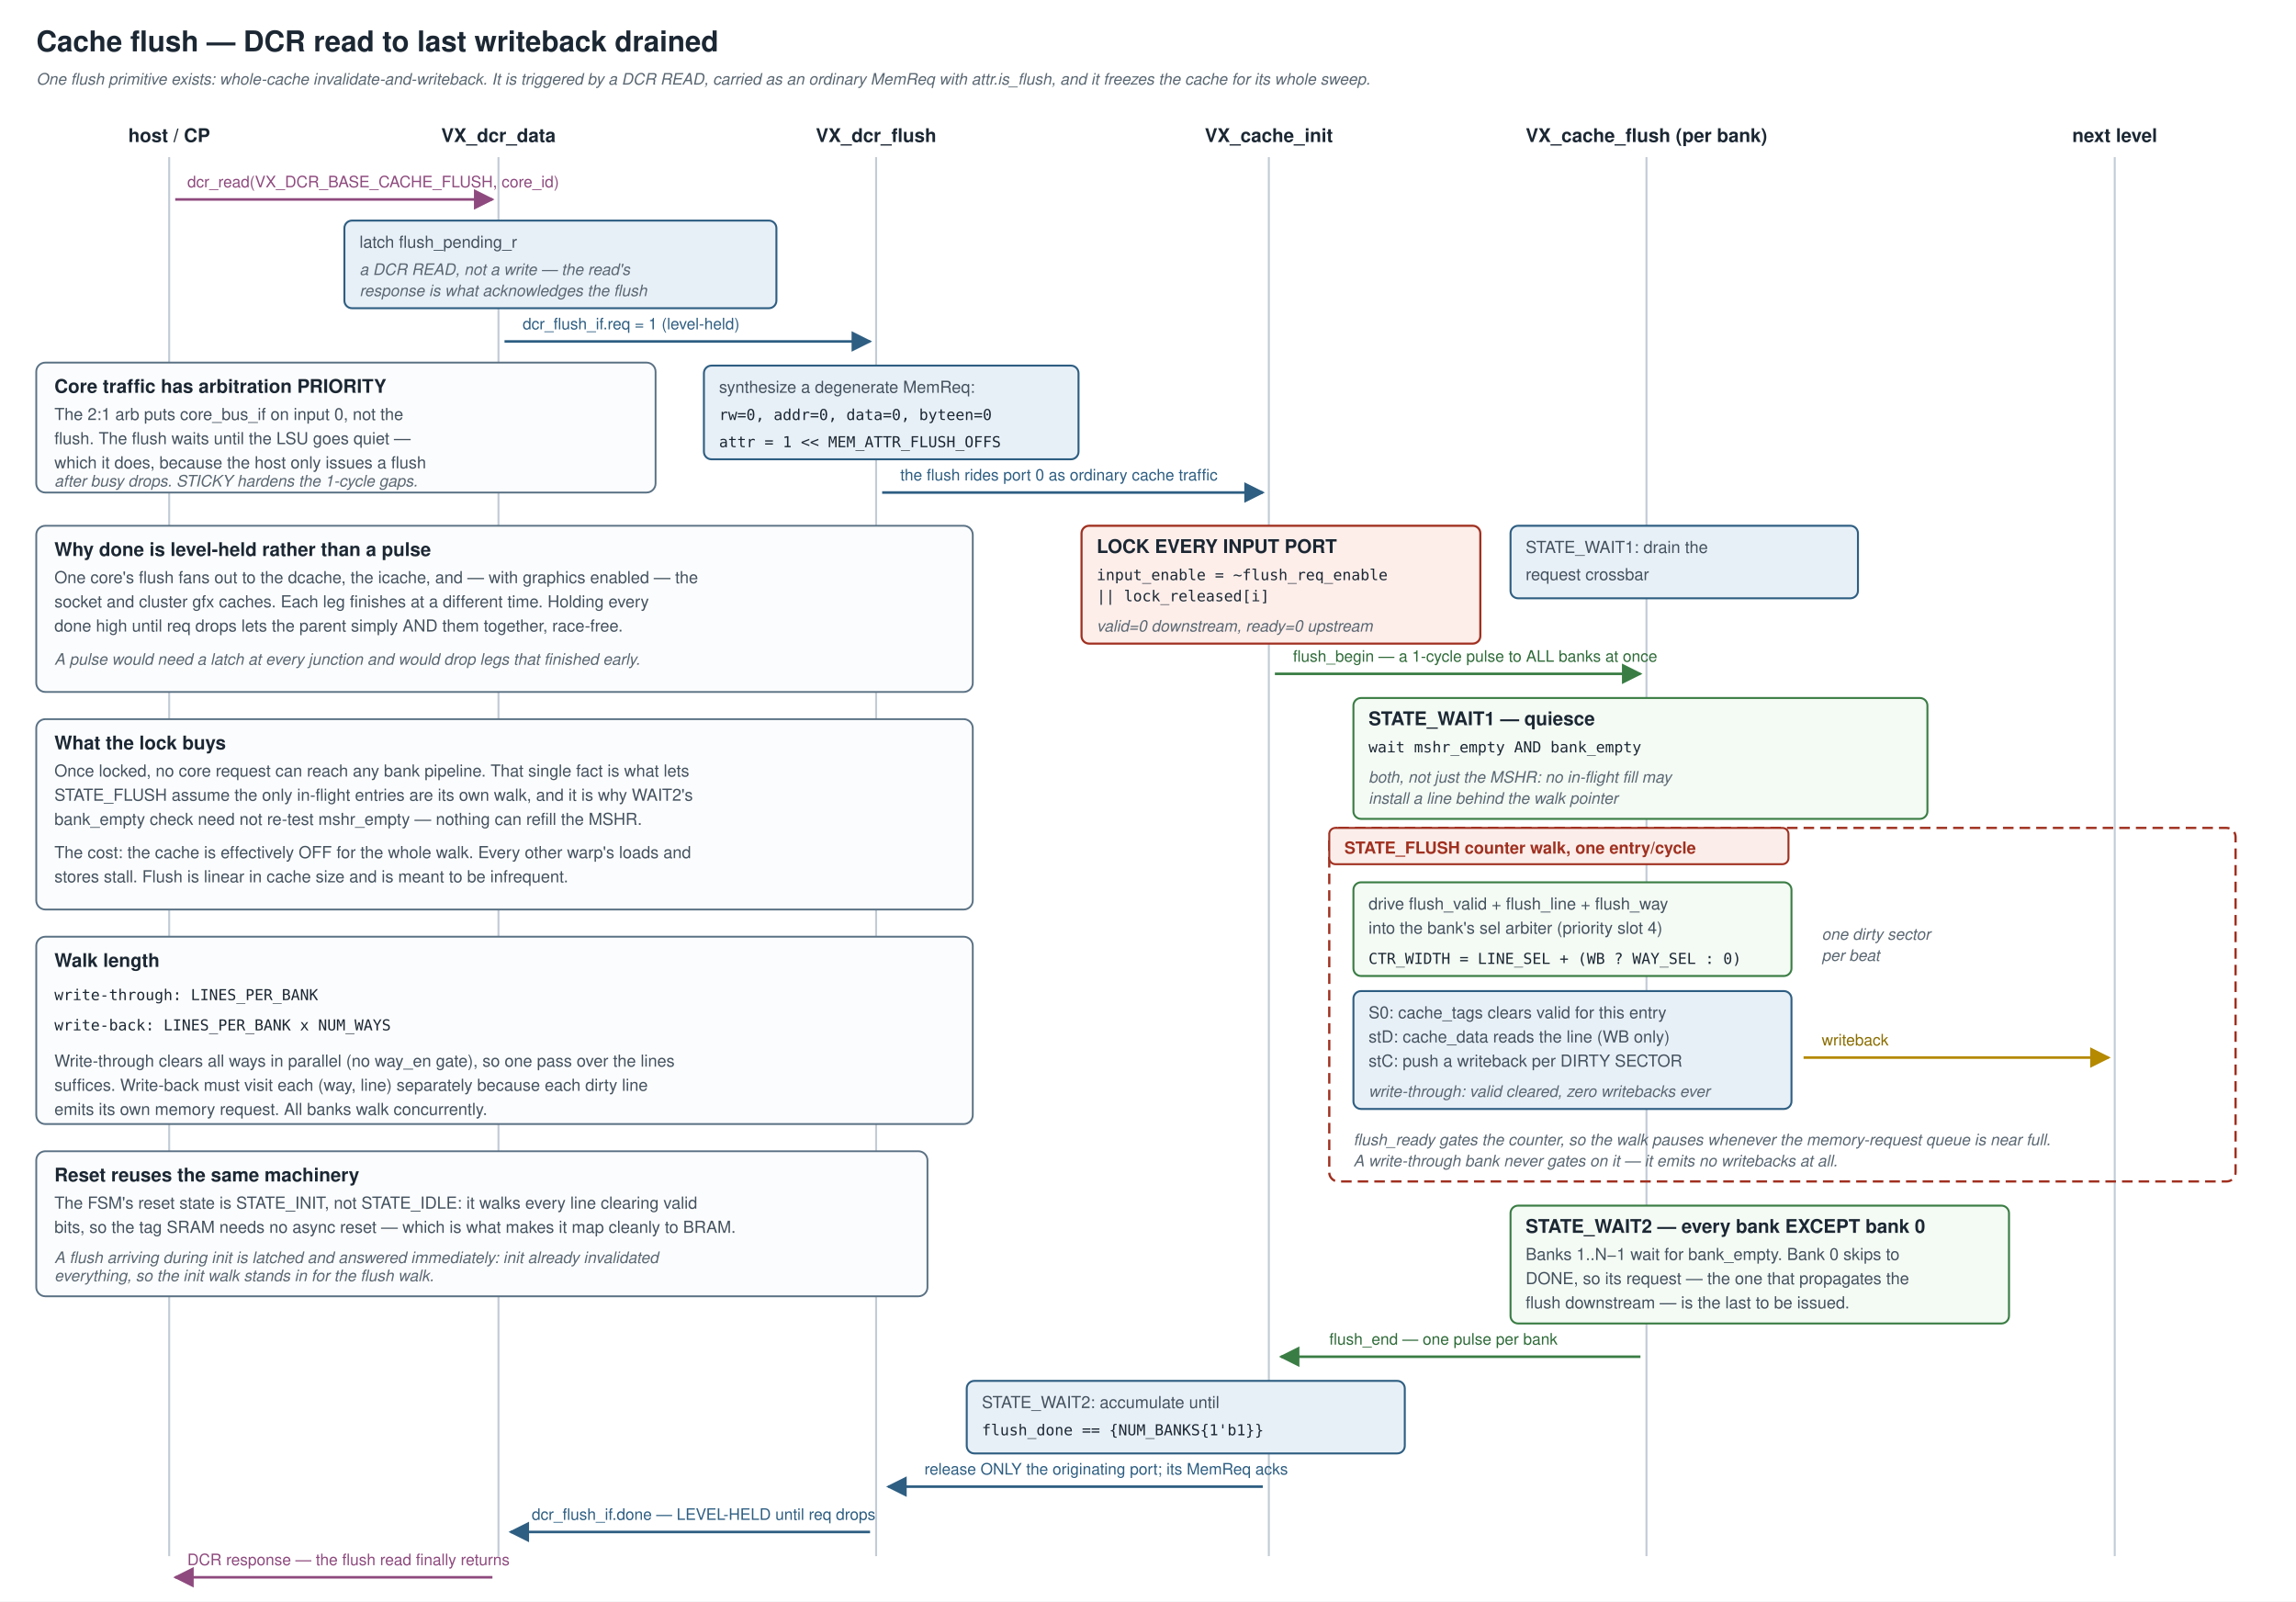
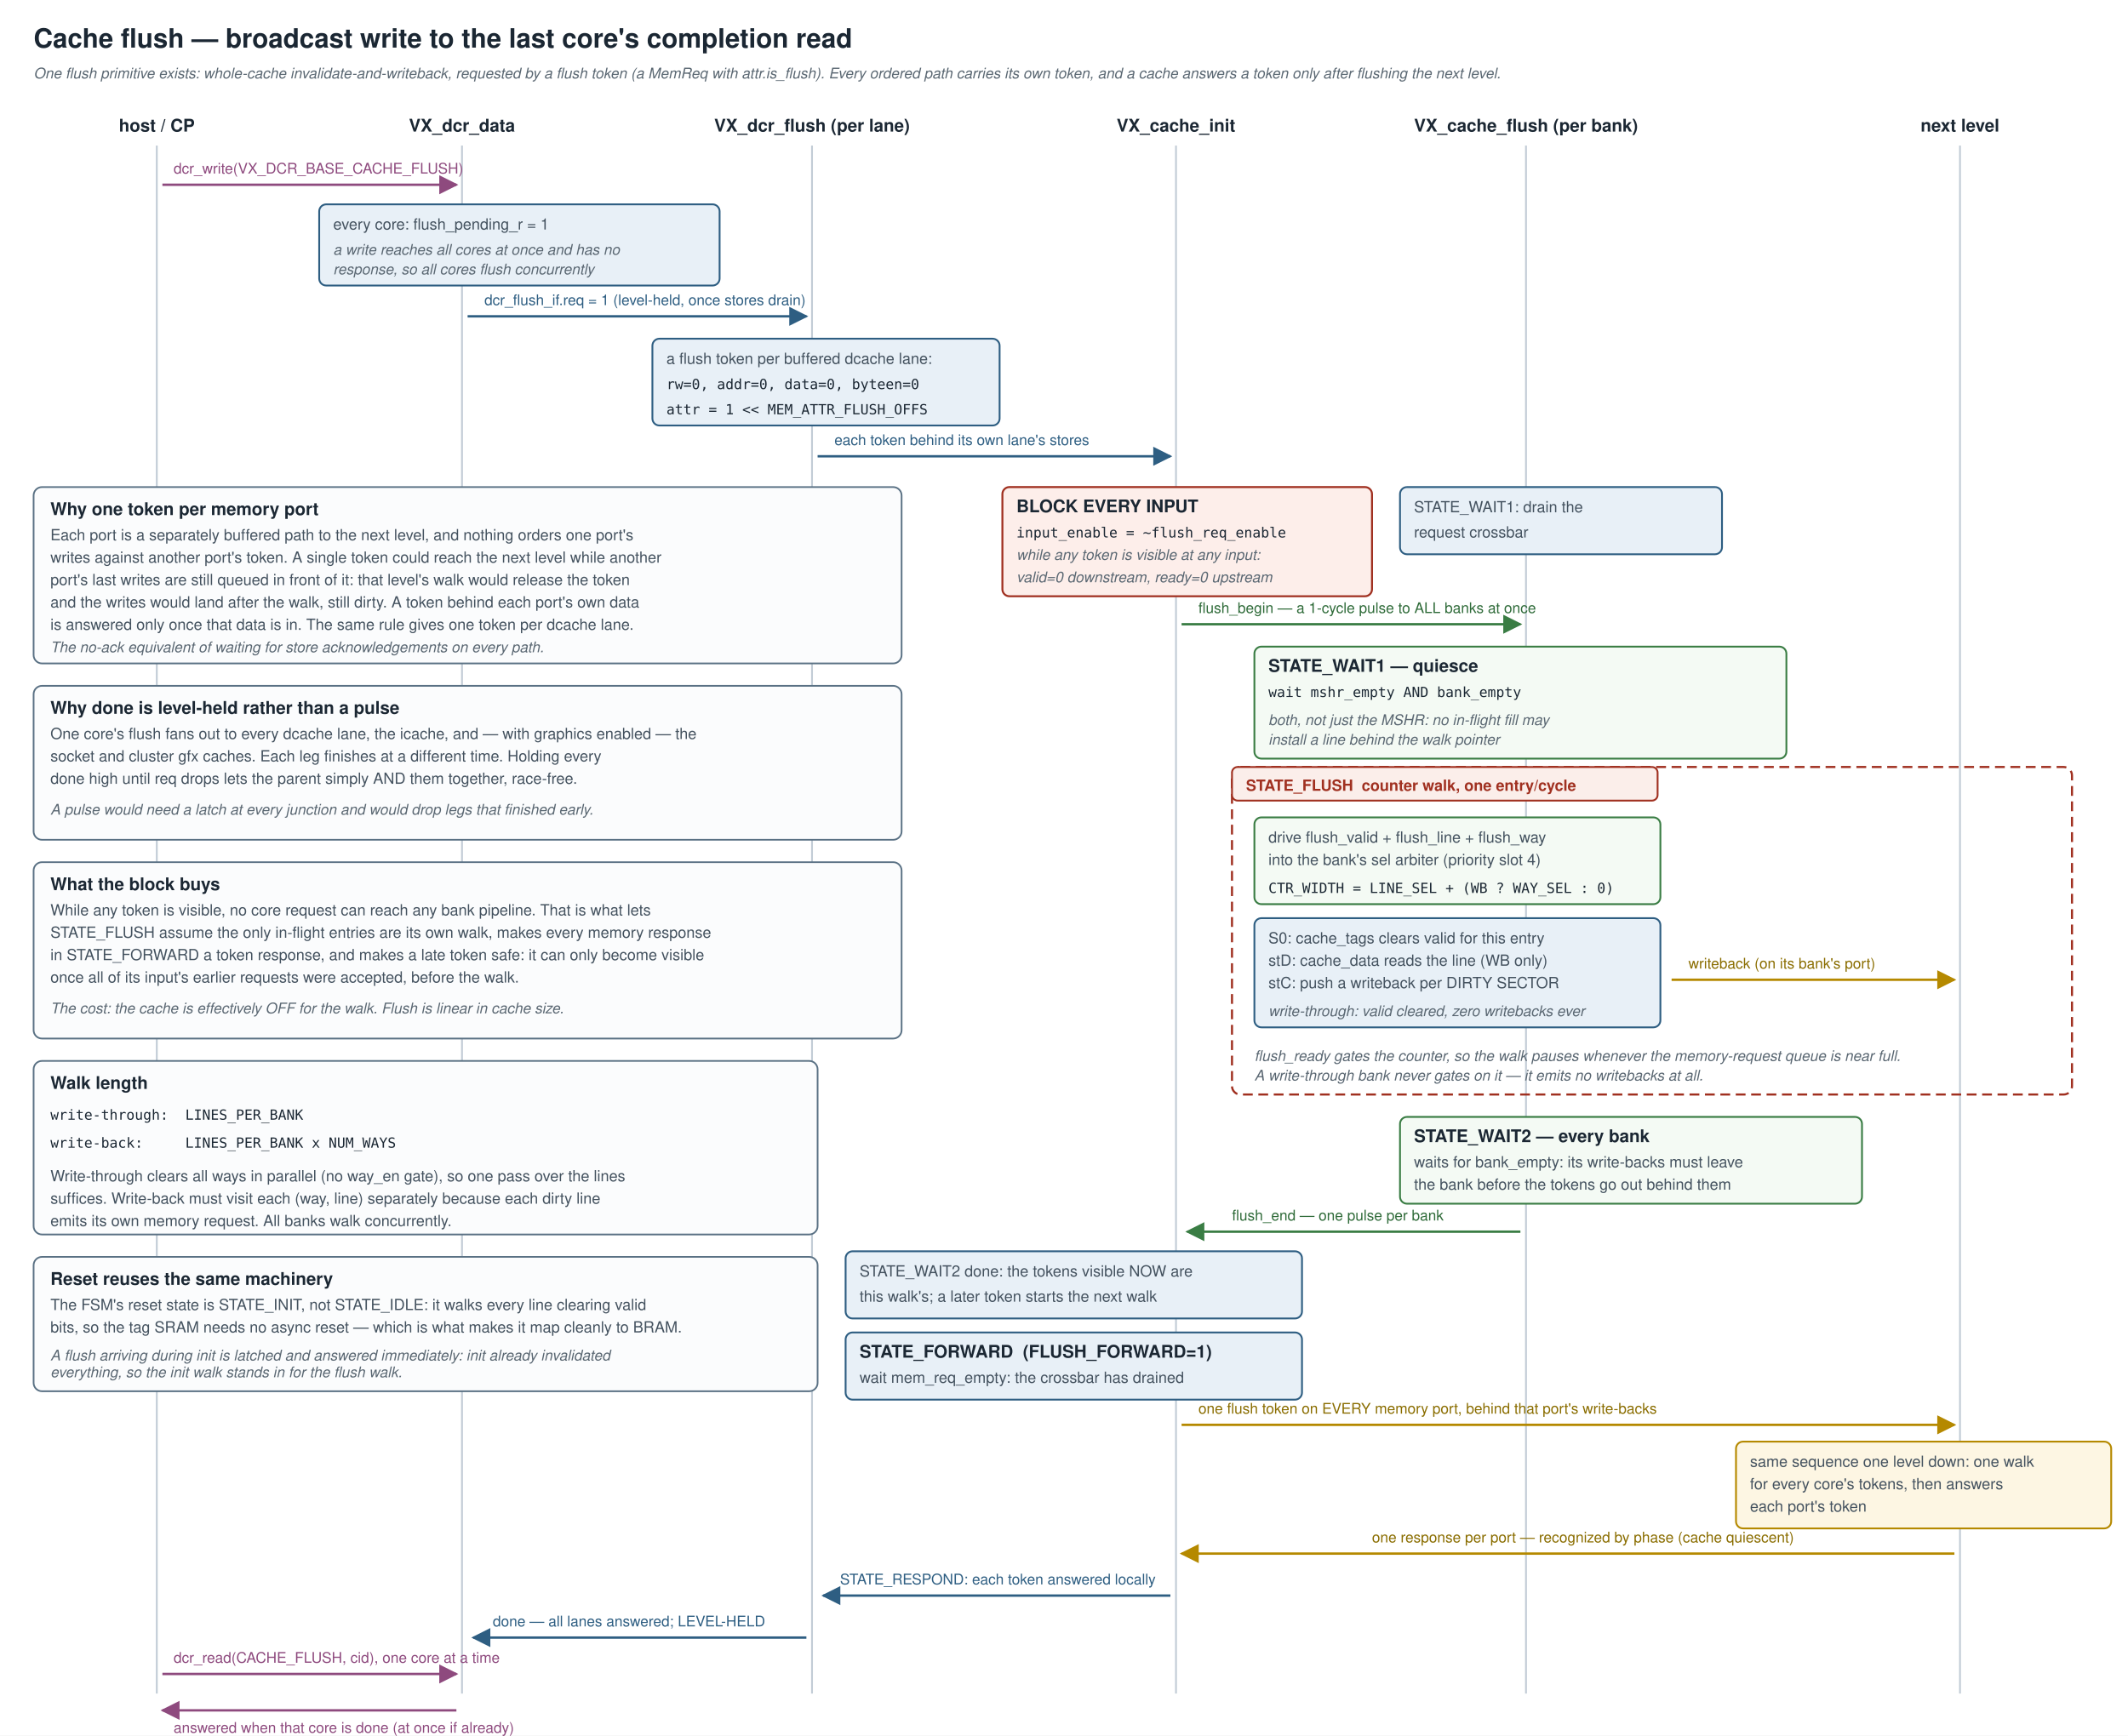
- <svg xmlns="http://www.w3.org/2000/svg" viewBox="0 0 1520 1060" font-family="Helvetica, Arial, sans-serif">
+ <svg xmlns="http://www.w3.org/2000/svg" xml:space="preserve" viewBox="0 0 1520 1240" font-family="Helvetica, Arial, sans-serif">
  <defs>
    <marker id="f_a" viewBox="0 0 10 10" refX="9" refY="5" markerWidth="8" markerHeight="8" orient="auto-start-reverse">
      <path d="M0,0 L10,5 L0,10 z" fill="#2e5e82" />
    </marker>
    <marker id="f_p" viewBox="0 0 10 10" refX="9" refY="5" markerWidth="8" markerHeight="8" orient="auto-start-reverse">
      <path d="M0,0 L10,5 L0,10 z" fill="#8e4a7e" />
    </marker>
    <marker id="f_g" viewBox="0 0 10 10" refX="9" refY="5" markerWidth="8" markerHeight="8" orient="auto-start-reverse">
      <path d="M0,0 L10,5 L0,10 z" fill="#3a7d44" />
    </marker>
    <marker id="f_y" viewBox="0 0 10 10" refX="9" refY="5" markerWidth="8" markerHeight="8" orient="auto-start-reverse">
      <path d="M0,0 L10,5 L0,10 z" fill="#b58900" />
    </marker>
  </defs>
  <style>
    .lane { stroke:#c2ccd6; stroke-width:1.3; }
    .t    { fill:#1b2733; font-size:19px; font-weight:bold; }
    .th   { fill:#1b2733; font-size:12.5px; font-weight:bold; }
    .ts   { fill:#44525f; font-size:11px; }
    .tt   { fill:#5a6772; font-size:10.5px; font-style:italic; }
    .cm   { font-family:"DejaVu Sans Mono", monospace; font-size:10px; fill:#1b2733; }
    .act  { fill:#e8f0f7; stroke:#2e5e82; stroke-width:1.3; }
    .actg { fill:#f4faf4; stroke:#3a7d44; stroke-width:1.3; }
+     .acty { fill:#fdf6e3; stroke:#b58900; stroke-width:1.3; }
    .note { fill:#fbfcfd; stroke:#5a7184; stroke-width:1.2; }
    .loop { fill:none; stroke:#a03020; stroke-width:1.5; stroke-dasharray:7 4; }
    .loopl{ fill:#fbeeea; stroke:#a03020; stroke-width:1.3; }
    .lock { fill:#fdeeea; stroke:#a03020; stroke-width:1.4; }
    .m    { stroke:#2e5e82; stroke-width:1.7; fill:none; marker-end:url(#f_a); }
    .mp   { stroke:#8e4a7e; stroke-width:1.7; fill:none; marker-end:url(#f_p); }
    .mg   { stroke:#3a7d44; stroke-width:1.7; fill:none; marker-end:url(#f_g); }
    .my   { stroke:#b58900; stroke-width:1.7; fill:none; marker-end:url(#f_y); }
    .lb   { fill:#2e5e82; font-size:10.5px; }
    .lbp  { fill:#8e4a7e; font-size:10.5px; }
    .lbg  { fill:#2f6b39; font-size:10.5px; }
    .lby  { fill:#8a6d00; font-size:10.5px; }
    .lbr  { fill:#a03020; font-size:11px; font-weight:bold; }
  </style>
-   <rect x="0" y="0" width="1520" height="1060" fill="#ffffff" />
-   <text x="24" y="34" class="t">Cache flush — DCR read to last writeback drained</text>
-   <text x="24" y="56" class="tt">One flush primitive exists: whole-cache invalidate-and-writeback. It is triggered by a DCR READ, carried as an ordinary MemReq with attr.is_flush, and it freezes the cache for its whole sweep.</text>
+   <rect x="0" y="0" width="1520" height="1240" fill="#ffffff" />
+   <text x="24" y="34" class="t">Cache flush — broadcast write to the last core's completion read</text>
+   <text x="24" y="56" class="tt">One flush primitive exists: whole-cache invalidate-and-writeback, requested by a flush token (a MemReq with attr.is_flush). Every ordered path carries its own token, and a cache answers a token only after flushing the next level.</text>
  <text x="112" y="94" class="th" text-anchor="middle" fill="#8e4a7e">host / CP</text>
  <text x="330" y="94" class="th" text-anchor="middle" fill="#2e5e82">VX_dcr_data</text>
-   <text x="580" y="94" class="th" text-anchor="middle" fill="#2e5e82">VX_dcr_flush</text>
+   <text x="580" y="94" class="th" text-anchor="middle" fill="#2e5e82">VX_dcr_flush (per lane)</text>
  <text x="840" y="94" class="th" text-anchor="middle" fill="#2e5e82">VX_cache_init</text>
  <text x="1090" y="94" class="th" text-anchor="middle" fill="#2f6b39">VX_cache_flush (per bank)</text>
  <text x="1400" y="94" class="th" text-anchor="middle" fill="#8a6d00">next level</text>
-   <line x1="112" y1="104" x2="112" y2="1030" class="lane" />
-   <line x1="330" y1="104" x2="330" y2="1030" class="lane" />
-   <line x1="580" y1="104" x2="580" y2="1030" class="lane" />
-   <line x1="840" y1="104" x2="840" y2="1030" class="lane" />
-   <line x1="1090" y1="104" x2="1090" y2="1030" class="lane" />
-   <line x1="1400" y1="104" x2="1400" y2="1030" class="lane" />
+   <line x1="112" y1="104" x2="112" y2="1210" class="lane" />
+   <line x1="330" y1="104" x2="330" y2="1210" class="lane" />
+   <line x1="580" y1="104" x2="580" y2="1210" class="lane" />
+   <line x1="840" y1="104" x2="840" y2="1210" class="lane" />
+   <line x1="1090" y1="104" x2="1090" y2="1210" class="lane" />
+   <line x1="1400" y1="104" x2="1400" y2="1210" class="lane" />
  <path d="M 116 132 L 326 132" class="mp" />
-   <text x="124" y="124" class="lbp">dcr_read(VX_DCR_BASE_CACHE_FLUSH, core_id)</text>
+   <text x="124" y="124" class="lbp">dcr_write(VX_DCR_BASE_CACHE_FLUSH)</text>
  <rect x="228" y="146" width="286" height="58" rx="5" class="act" />
-   <text x="238" y="164" class="ts">latch flush_pending_r</text>
-   <text x="238" y="182" class="tt">a DCR READ, not a write — the read's</text>
-   <text x="238" y="196" class="tt">response is what acknowledges the flush</text>
+   <text x="238" y="164" class="ts">every core: flush_pending_r = 1</text>
+   <text x="238" y="182" class="tt">a write reaches all cores at once and has no</text>
+   <text x="238" y="196" class="tt">response, so all cores flush concurrently</text>
  <path d="M 334 226 L 576 226" class="m" />
-   <text x="346" y="218" class="lb">dcr_flush_if.req = 1 (level-held)</text>
+   <text x="346" y="218" class="lb">dcr_flush_if.req = 1 (level-held, once stores drain)</text>
  <rect x="466" y="242" width="248" height="62" rx="5" class="act" />
-   <text x="476" y="260" class="ts">synthesize a degenerate MemReq:</text>
+   <text x="476" y="260" class="ts">a flush token per buffered dcache lane:</text>
  <text x="476" y="278" class="cm">rw=0, addr=0, data=0, byteen=0</text>
  <text x="476" y="296" class="cm">attr = 1 &lt;&lt; MEM_ATTR_FLUSH_OFFS</text>
  <path d="M 584 326 L 836 326" class="m" />
-   <text x="596" y="318" class="lb">the flush rides port 0 as ordinary cache traffic</text>
+   <text x="596" y="318" class="lb">each token behind its own lane's stores</text>
  <rect x="716" y="348" width="264" height="78" rx="5" class="lock" />
-   <text x="726" y="366" class="th">LOCK EVERY INPUT PORT</text>
+   <text x="726" y="366" class="th">BLOCK EVERY INPUT</text>
  <text x="726" y="384" class="cm">input_enable = ~flush_req_enable</text>
-   <text x="726" y="398" class="cm">             || lock_released[i]</text>
-   <text x="726" y="418" class="tt">valid=0 downstream, ready=0 upstream</text>
+   <text x="726" y="400" class="tt">while any token is visible at any input:</text>
+   <text x="726" y="416" class="tt">valid=0 downstream, ready=0 upstream</text>
  <rect x="1000" y="348" width="230" height="48" rx="5" class="act" />
  <text x="1010" y="366" class="ts">STATE_WAIT1: drain the</text>
  <text x="1010" y="384" class="ts">request crossbar</text>
  <path d="M 844 446 L 1086 446" class="mg" />
  <text x="856" y="438" class="lbg">flush_begin — a 1-cycle pulse to ALL banks at once</text>
  <rect x="896" y="462" width="380" height="80" rx="5" class="actg" />
  <text x="906" y="480" class="th">STATE_WAIT1 — quiesce</text>
  <text x="906" y="498" class="cm">wait mshr_empty AND bank_empty</text>
  <text x="906" y="518" class="tt">both, not just the MSHR: no in-flight fill may</text>
  <text x="906" y="532" class="tt">install a line behind the walk pointer</text>
  <rect x="880" y="548" width="600" height="234" rx="6" class="loop" />
  <rect x="880" y="548" width="304" height="24" rx="4" class="loopl" />
  <text x="890" y="565" class="lbr">STATE_FLUSH  counter walk, one entry/cycle</text>
  <rect x="896" y="584" width="290" height="62" rx="5" class="actg" />
  <text x="906" y="602" class="ts">drive flush_valid + flush_line + flush_way</text>
  <text x="906" y="618" class="ts">into the bank's sel arbiter (priority slot 4)</text>
  <text x="906" y="638" class="cm">CTR_WIDTH = LINE_SEL + (WB ? WAY_SEL : 0)</text>
  <rect x="896" y="656" width="290" height="78" rx="5" class="act" />
  <text x="906" y="674" class="ts">S0: cache_tags clears valid for this entry</text>
  <text x="906" y="690" class="ts">stD: cache_data reads the line (WB only)</text>
  <text x="906" y="706" class="ts">stC: push a writeback per DIRTY SECTOR</text>
  <text x="906" y="726" class="tt">write-through: valid cleared, zero writebacks ever</text>
  <path d="M 1194 700 L 1396 700" class="my" />
-   <text x="1206" y="692" class="lby">writeback</text>
-   <text x="1206" y="622" class="tt">one dirty sector</text>
-   <text x="1206" y="636" class="tt">per beat</text>
+   <text x="1206" y="692" class="lby">writeback (on its bank's port)</text>
  <text x="896" y="758" class="tt">flush_ready gates the counter, so the walk pauses whenever the memory-request queue is near full.</text>
  <text x="896" y="772" class="tt">A write-through bank never gates on it — it emits no writebacks at all.</text>
-   <rect x="1000" y="798" width="330" height="78" rx="5" class="actg" />
-   <text x="1010" y="816" class="th">STATE_WAIT2 — every bank EXCEPT bank 0</text>
-   <text x="1010" y="834" class="ts">Banks 1..N−1 wait for bank_empty. Bank 0 skips to</text>
-   <text x="1010" y="850" class="ts">DONE, so its request — the one that propagates the</text>
-   <text x="1010" y="866" class="ts">flush downstream — is the last to be issued.</text>
-   <path d="M 1086 898 L 848 898" class="mg" />
-   <text x="880" y="890" class="lbg">flush_end — one pulse per bank</text>
-   <rect x="640" y="914" width="290" height="48" rx="5" class="act" />
-   <text x="650" y="932" class="ts">STATE_WAIT2: accumulate until</text>
-   <text x="650" y="950" class="cm">flush_done == {NUM_BANKS{1'b1}}</text>
-   <path d="M 836 984 L 588 984" class="m" />
-   <text x="612" y="976" class="lb">release ONLY the originating port; its MemReq acks</text>
-   <path d="M 576 1014 L 338 1014" class="m" />
-   <text x="352" y="1006" class="lb">dcr_flush_if.done — LEVEL-HELD until req drops</text>
-   <path d="M 326 1044 L 116 1044" class="mp" />
-   <text x="124" y="1036" class="lbp">DCR response — the flush read finally returns</text>
-   <rect x="24" y="146" width="180" height="0" fill="none" />
-   <rect x="24" y="240" width="410" height="86" rx="6" class="note" />
-   <text x="36" y="260" class="th">Core traffic has arbitration PRIORITY</text>
-   <text x="36" y="278" class="ts">The 2:1 arb puts core_bus_if on input 0, not the</text>
-   <text x="36" y="294" class="ts">flush. The flush waits until the LSU goes quiet —</text>
-   <text x="36" y="310" class="ts">which it does, because the host only issues a flush</text>
-   <text x="36" y="322" class="tt">after busy drops. STICKY hardens the 1-cycle gaps.</text>
-   <rect x="24" y="348" width="620" height="110" rx="6" class="note" />
-   <text x="36" y="368" class="th">Why done is level-held rather than a pulse</text>
-   <text x="36" y="386" class="ts">One core's flush fans out to the dcache, the icache, and — with graphics enabled — the</text>
-   <text x="36" y="402" class="ts">socket and cluster gfx caches. Each leg finishes at a different time. Holding every</text>
-   <text x="36" y="418" class="ts">done high until req drops lets the parent simply AND them together, race-free.</text>
-   <text x="36" y="440" class="tt">A pulse would need a latch at every junction and would drop legs that finished early.</text>
-   <rect x="24" y="476" width="620" height="126" rx="6" class="note" />
-   <text x="36" y="496" class="th">What the lock buys</text>
-   <text x="36" y="514" class="ts">Once locked, no core request can reach any bank pipeline. That single fact is what lets</text>
-   <text x="36" y="530" class="ts">STATE_FLUSH assume the only in-flight entries are its own walk, and it is why WAIT2's</text>
-   <text x="36" y="546" class="ts">bank_empty check need not re-test mshr_empty — nothing can refill the MSHR.</text>
-   <text x="36" y="568" class="ts">The cost: the cache is effectively OFF for the whole walk. Every other warp's loads and</text>
-   <text x="36" y="584" class="ts">stores stall. Flush is linear in cache size and is meant to be infrequent.</text>
-   <rect x="24" y="620" width="620" height="124" rx="6" class="note" />
-   <text x="36" y="640" class="th">Walk length</text>
-   <text x="36" y="662" class="cm">write-through:  LINES_PER_BANK</text>
-   <text x="36" y="682" class="cm">write-back:     LINES_PER_BANK x NUM_WAYS</text>
-   <text x="36" y="706" class="ts">Write-through clears all ways in parallel (no way_en gate), so one pass over the lines</text>
-   <text x="36" y="722" class="ts">suffices. Write-back must visit each (way, line) separately because each dirty line</text>
-   <text x="36" y="738" class="ts">emits its own memory request. All banks walk concurrently.</text>
-   <rect x="24" y="762" width="590" height="96" rx="6" class="note" />
-   <text x="36" y="782" class="th">Reset reuses the same machinery</text>
-   <text x="36" y="800" class="ts">The FSM's reset state is STATE_INIT, not STATE_IDLE: it walks every line clearing valid</text>
-   <text x="36" y="816" class="ts">bits, so the tag SRAM needs no async reset — which is what makes it map cleanly to BRAM.</text>
-   <text x="36" y="836" class="tt">A flush arriving during init is latched and answered immediately: init already invalidated</text>
-   <text x="36" y="848" class="tt">everything, so the init walk stands in for the flush walk.</text>
+   <rect x="1000" y="798" width="330" height="62" rx="5" class="actg" />
+   <text x="1010" y="816" class="th">STATE_WAIT2 — every bank</text>
+   <text x="1010" y="834" class="ts">waits for bank_empty: its write-backs must leave</text>
+   <text x="1010" y="850" class="ts">the bank before the tokens go out behind them</text>
+   <path d="M 1086 880 L 848 880" class="mg" />
+   <text x="880" y="872" class="lbg">flush_end — one pulse per bank</text>
+   <rect x="604" y="894" width="326" height="48" rx="5" class="act" />
+   <text x="614" y="912" class="ts">STATE_WAIT2 done: the tokens visible NOW are</text>
+   <text x="614" y="930" class="ts">this walk's; a later token starts the next walk</text>
+   <rect x="604" y="952" width="326" height="48" rx="5" class="act" />
+   <text x="614" y="970" class="th">STATE_FORWARD  (FLUSH_FORWARD=1)</text>
+   <text x="614" y="988" class="ts">wait mem_req_empty: the crossbar has drained</text>
+   <path d="M 844 1018 L 1396 1018" class="my" />
+   <text x="856" y="1010" class="lby">one flush token on EVERY memory port, behind that port's write-backs</text>
+   <rect x="1240" y="1030" width="268" height="62" rx="5" class="acty" />
+   <text x="1250" y="1048" class="ts">same sequence one level down: one walk</text>
+   <text x="1250" y="1064" class="ts">for every core's tokens, then answers</text>
+   <text x="1250" y="1080" class="ts">each port's token</text>
+   <path d="M 1396 1110 L 844 1110" class="my" />
+   <text x="980" y="1102" class="lby">one response per port — recognized by phase (cache quiescent)</text>
+   <path d="M 836 1140 L 588 1140" class="m" />
+   <text x="600" y="1132" class="lb">STATE_RESPOND: each token answered locally</text>
+   <path d="M 576 1170 L 338 1170" class="m" />
+   <text x="352" y="1162" class="lb">done — all lanes answered; LEVEL-HELD</text>
+   <path d="M 116 1196 L 326 1196" class="mp" />
+   <text x="124" y="1188" class="lbp">dcr_read(CACHE_FLUSH, cid), one core at a time</text>
+   <path d="M 326 1222 L 116 1222" class="mp" />
+   <text x="124" y="1238" class="lbp">answered when that core is done (at once if already)</text>
+   <rect x="24" y="348" width="620" height="126" rx="6" class="note" />
+   <text x="36" y="368" class="th">Why one token per memory port</text>
+   <text x="36" y="386" class="ts">Each port is a separately buffered path to the next level, and nothing orders one port's</text>
+   <text x="36" y="402" class="ts">writes against another port's token. A single token could reach the next level while another</text>
+   <text x="36" y="418" class="ts">port's last writes are still queued in front of it: that level's walk would release the token</text>
+   <text x="36" y="434" class="ts">and the writes would land after the walk, still dirty. A token behind each port's own data</text>
+   <text x="36" y="450" class="ts">is answered only once that data is in. The same rule gives one token per dcache lane.</text>
+   <text x="36" y="466" class="tt">The no-ack equivalent of waiting for store acknowledgements on every path.</text>
+   <rect x="24" y="490" width="620" height="110" rx="6" class="note" />
+   <text x="36" y="510" class="th">Why done is level-held rather than a pulse</text>
+   <text x="36" y="528" class="ts">One core's flush fans out to every dcache lane, the icache, and — with graphics enabled — the</text>
+   <text x="36" y="544" class="ts">socket and cluster gfx caches. Each leg finishes at a different time. Holding every</text>
+   <text x="36" y="560" class="ts">done high until req drops lets the parent simply AND them together, race-free.</text>
+   <text x="36" y="582" class="tt">A pulse would need a latch at every junction and would drop legs that finished early.</text>
+   <rect x="24" y="616" width="620" height="126" rx="6" class="note" />
+   <text x="36" y="636" class="th">What the block buys</text>
+   <text x="36" y="654" class="ts">While any token is visible, no core request can reach any bank pipeline. That is what lets</text>
+   <text x="36" y="670" class="ts">STATE_FLUSH assume the only in-flight entries are its own walk, makes every memory response</text>
+   <text x="36" y="686" class="ts">in STATE_FORWARD a token response, and makes a late token safe: it can only become visible</text>
+   <text x="36" y="702" class="ts">once all of its input's earlier requests were accepted, before the walk.</text>
+   <text x="36" y="724" class="tt">The cost: the cache is effectively OFF for the walk. Flush is linear in cache size.</text>
+   <rect x="24" y="758" width="560" height="124" rx="6" class="note" />
+   <text x="36" y="778" class="th">Walk length</text>
+   <text x="36" y="800" class="cm">write-through:  LINES_PER_BANK</text>
+   <text x="36" y="820" class="cm">write-back:     LINES_PER_BANK x NUM_WAYS</text>
+   <text x="36" y="844" class="ts">Write-through clears all ways in parallel (no way_en gate), so one pass over the lines</text>
+   <text x="36" y="860" class="ts">suffices. Write-back must visit each (way, line) separately because each dirty line</text>
+   <text x="36" y="876" class="ts">emits its own memory request. All banks walk concurrently.</text>
+   <rect x="24" y="898" width="560" height="96" rx="6" class="note" />
+   <text x="36" y="918" class="th">Reset reuses the same machinery</text>
+   <text x="36" y="936" class="ts">The FSM's reset state is STATE_INIT, not STATE_IDLE: it walks every line clearing valid</text>
+   <text x="36" y="952" class="ts">bits, so the tag SRAM needs no async reset — which is what makes it map cleanly to BRAM.</text>
+   <text x="36" y="972" class="tt">A flush arriving during init is latched and answered immediately: init already invalidated</text>
+   <text x="36" y="984" class="tt">everything, so the init walk stands in for the flush walk.</text>
</svg>
